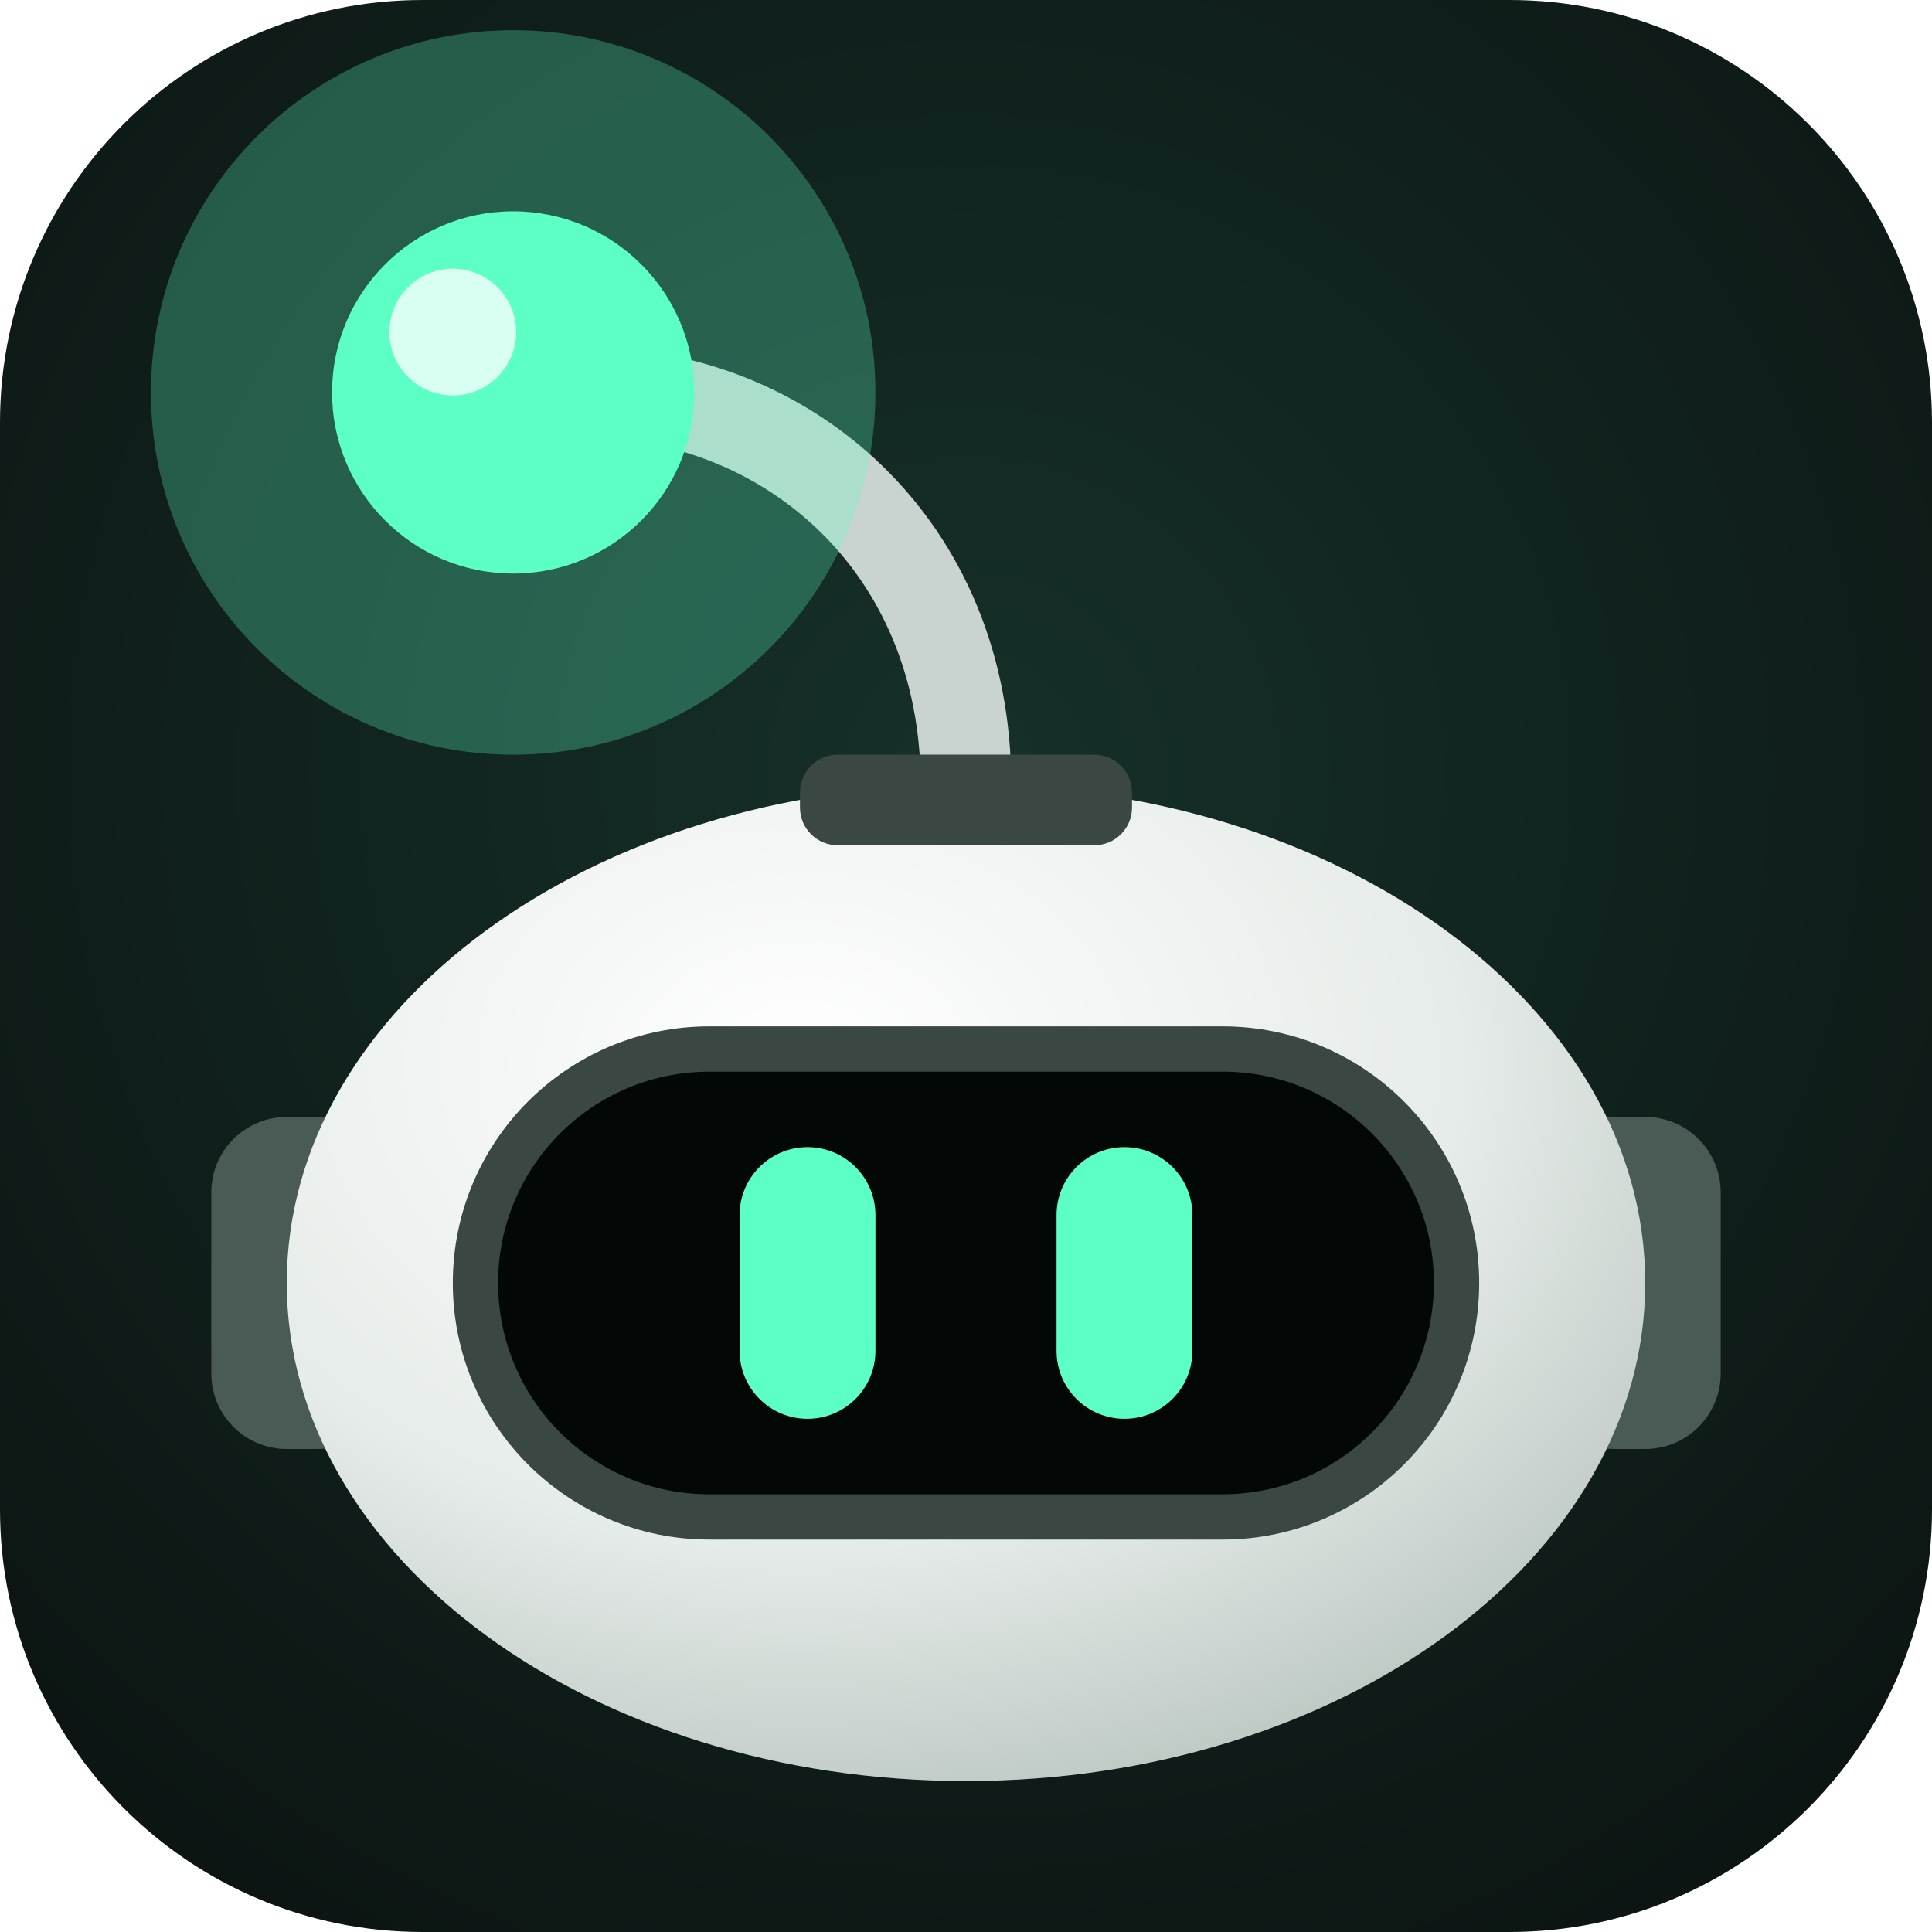
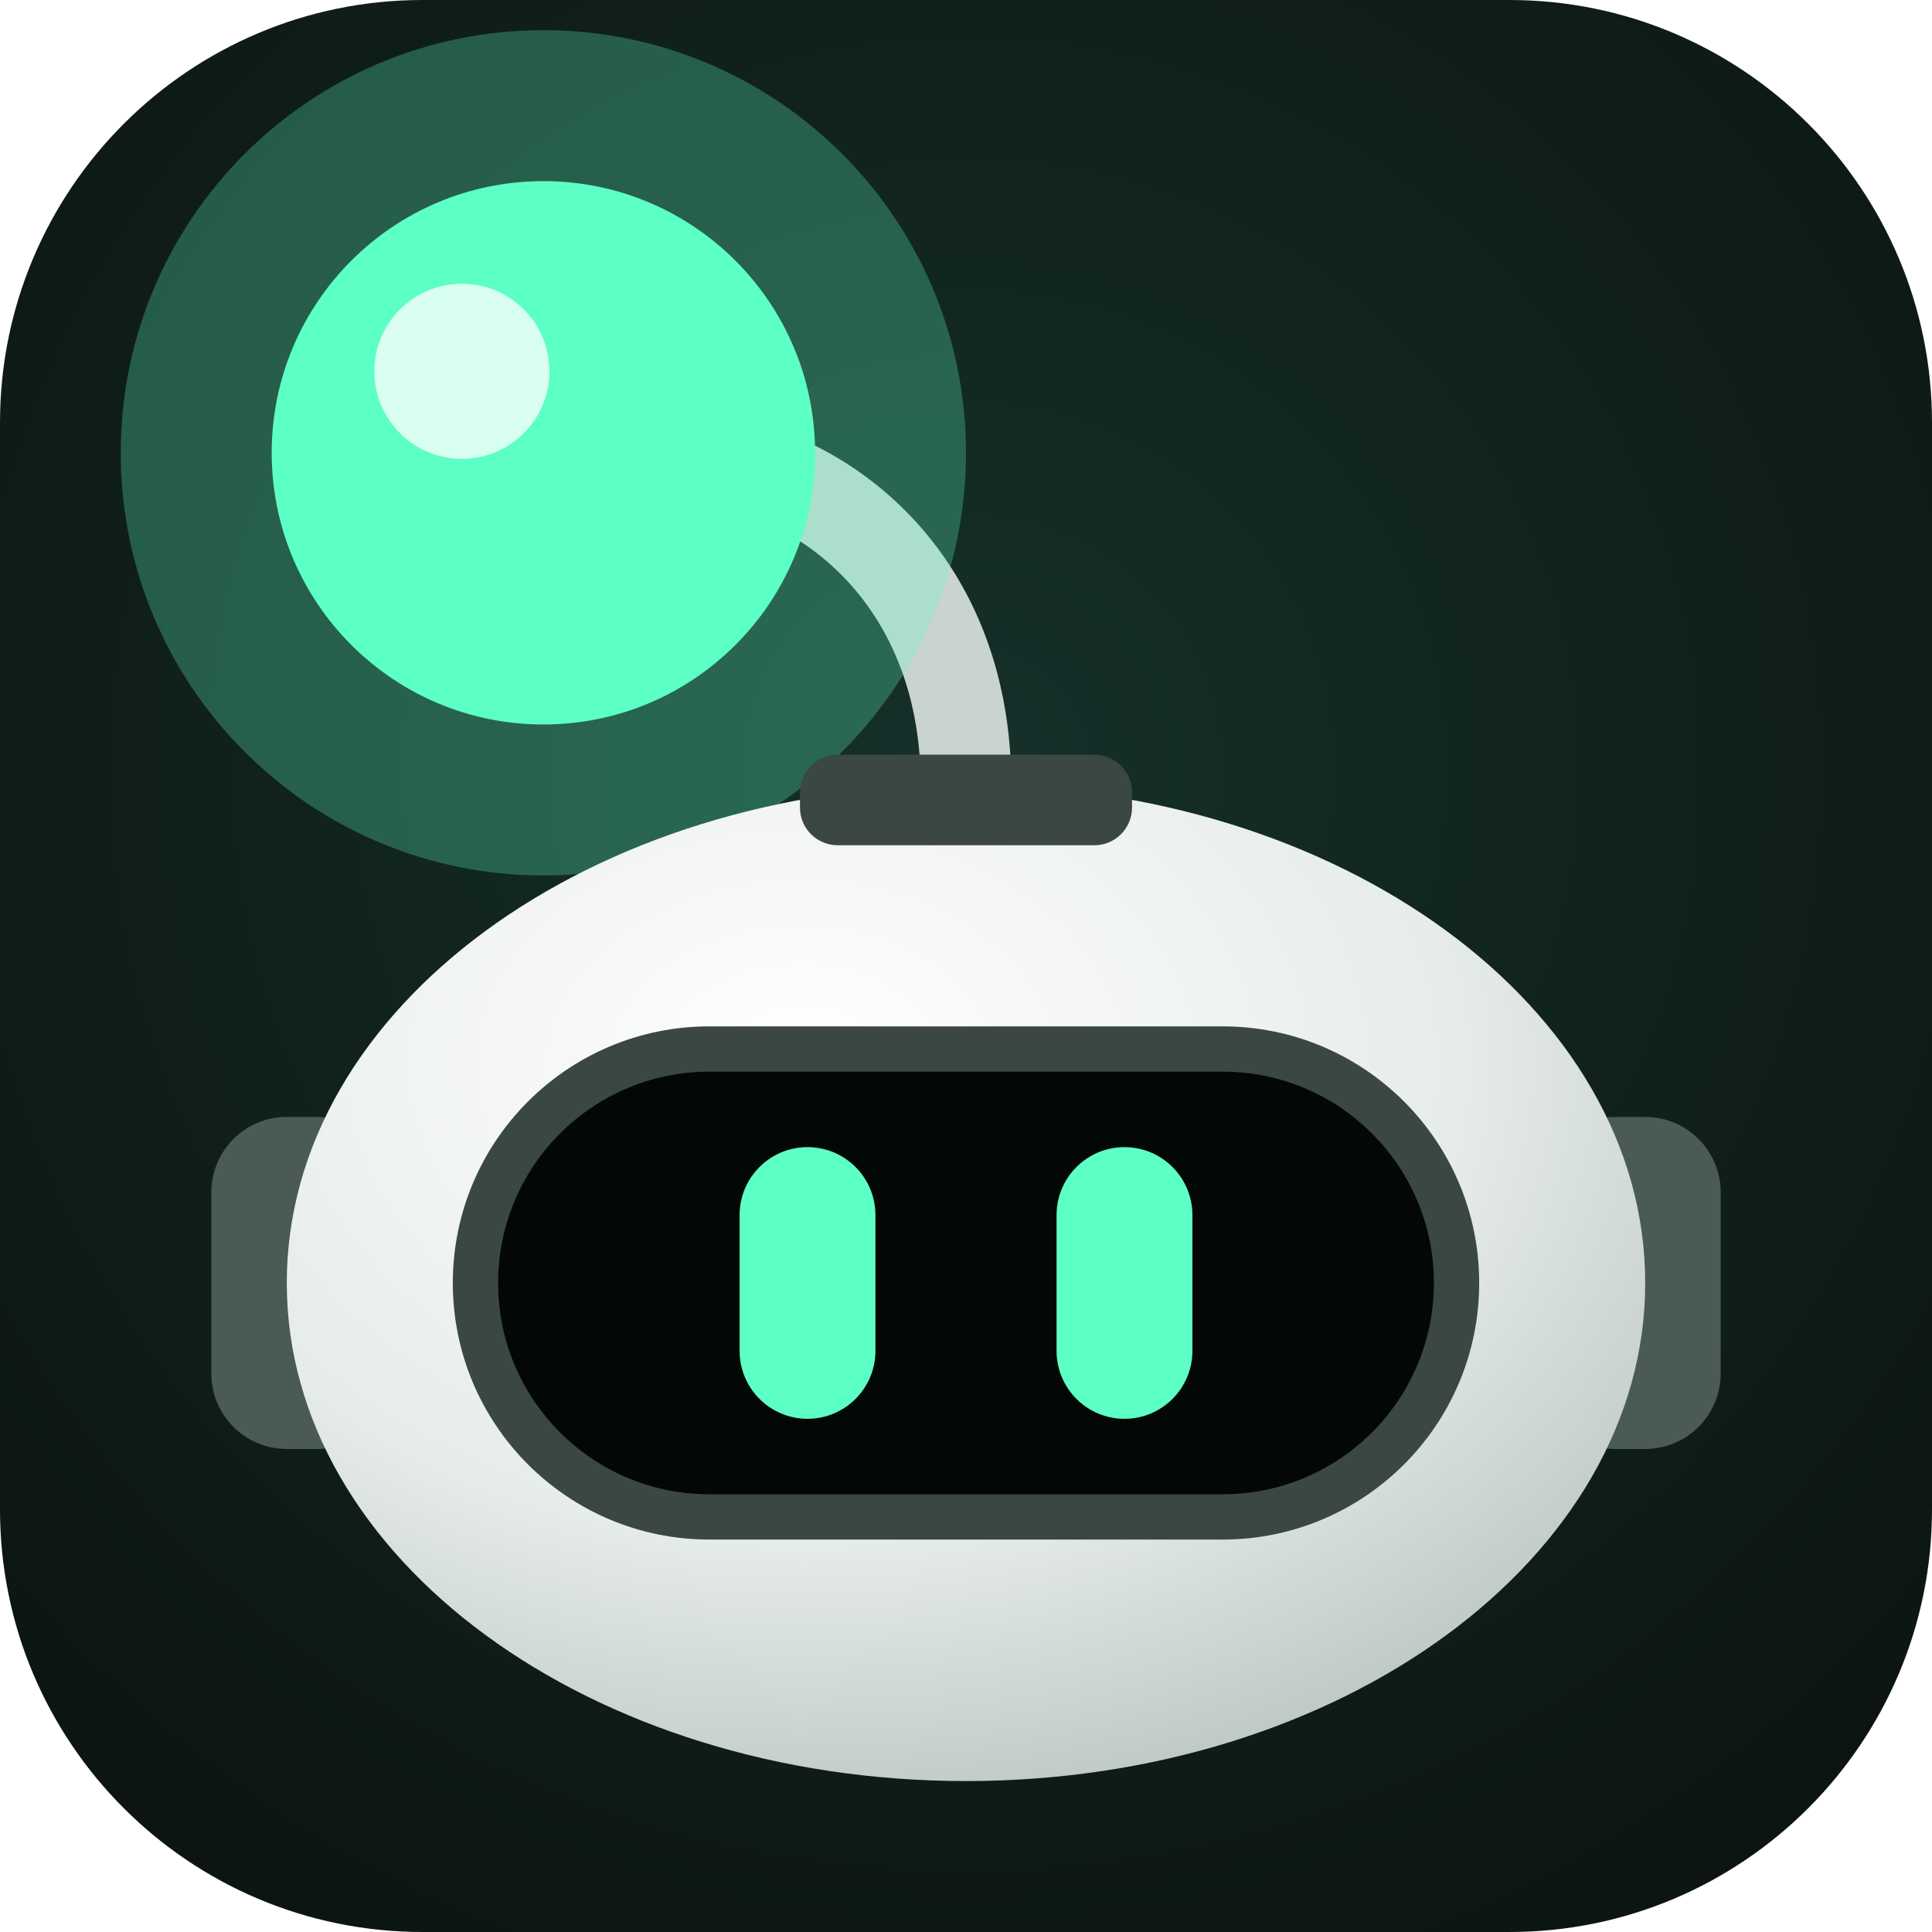
<svg xmlns="http://www.w3.org/2000/svg" viewBox="0 0 128 128">
  <defs>
    <radialGradient id="bg" cx="50%" cy="40%" r="75%">
      <stop offset="0" stop-color="#16302A" />
      <stop offset="1" stop-color="#0B1210" />
    </radialGradient>
    <radialGradient id="shell" cx="38%" cy="28%" r="80%">
      <stop offset="0" stop-color="#FFFFFF" />
      <stop offset=".6" stop-color="#E6ECE9" />
      <stop offset="1" stop-color="#B9C4BF" />
    </radialGradient>
  </defs>
  <rect width="128" height="128" rx="28" fill="url(#bg)" />
-   <path d="M64 52 C64 36 52 26 38.8 26" fill="none" stroke="#C9D3CF" stroke-width="6" stroke-linecap="round" />
-   <circle cx="34" cy="26" r="24" fill="#5CFFC4" opacity=".28" />
-   <circle cx="34" cy="26" r="12" fill="#5CFFC4" />
-   <circle cx="30" cy="22" r="4.2" fill="#E6FFF6" opacity=".9" />
+   <path d="M64 52 C64 38 54 30 43.2 30" fill="none" stroke="#C9D3CF" stroke-width="6" stroke-linecap="round" />
+   <circle cx="36" cy="30" r="28" fill="#5CFFC4" opacity=".28" />
+   <circle cx="36" cy="30" r="18" fill="#5CFFC4" />
+   <circle cx="30.6" cy="24.6" r="5.8" fill="#E6FFF6" opacity=".9" />
  <g transform="translate(64 84) scale(1) translate(-64 -84)">
    <rect x="14" y="74" width="12" height="22" rx="5" fill="#4A5A55" />
    <rect x="102" y="74" width="12" height="22" rx="5" fill="#4A5A55" />
    <ellipse cx="64" cy="85" rx="45" ry="33" fill="url(#shell)" />
    <rect x="53" y="50" width="22" height="6" rx="2.5" fill="#3A4743" />
    <rect x="30" y="68" width="68" height="34" rx="17" fill="#3A4743" />
    <rect x="33" y="71" width="62" height="28" rx="14" fill="#030807" />
    <rect x="49" y="76" width="9" height="18" rx="4.5" fill="#5CFFC4" />
    <rect x="70" y="76" width="9" height="18" rx="4.5" fill="#5CFFC4" />
  </g>
</svg>
